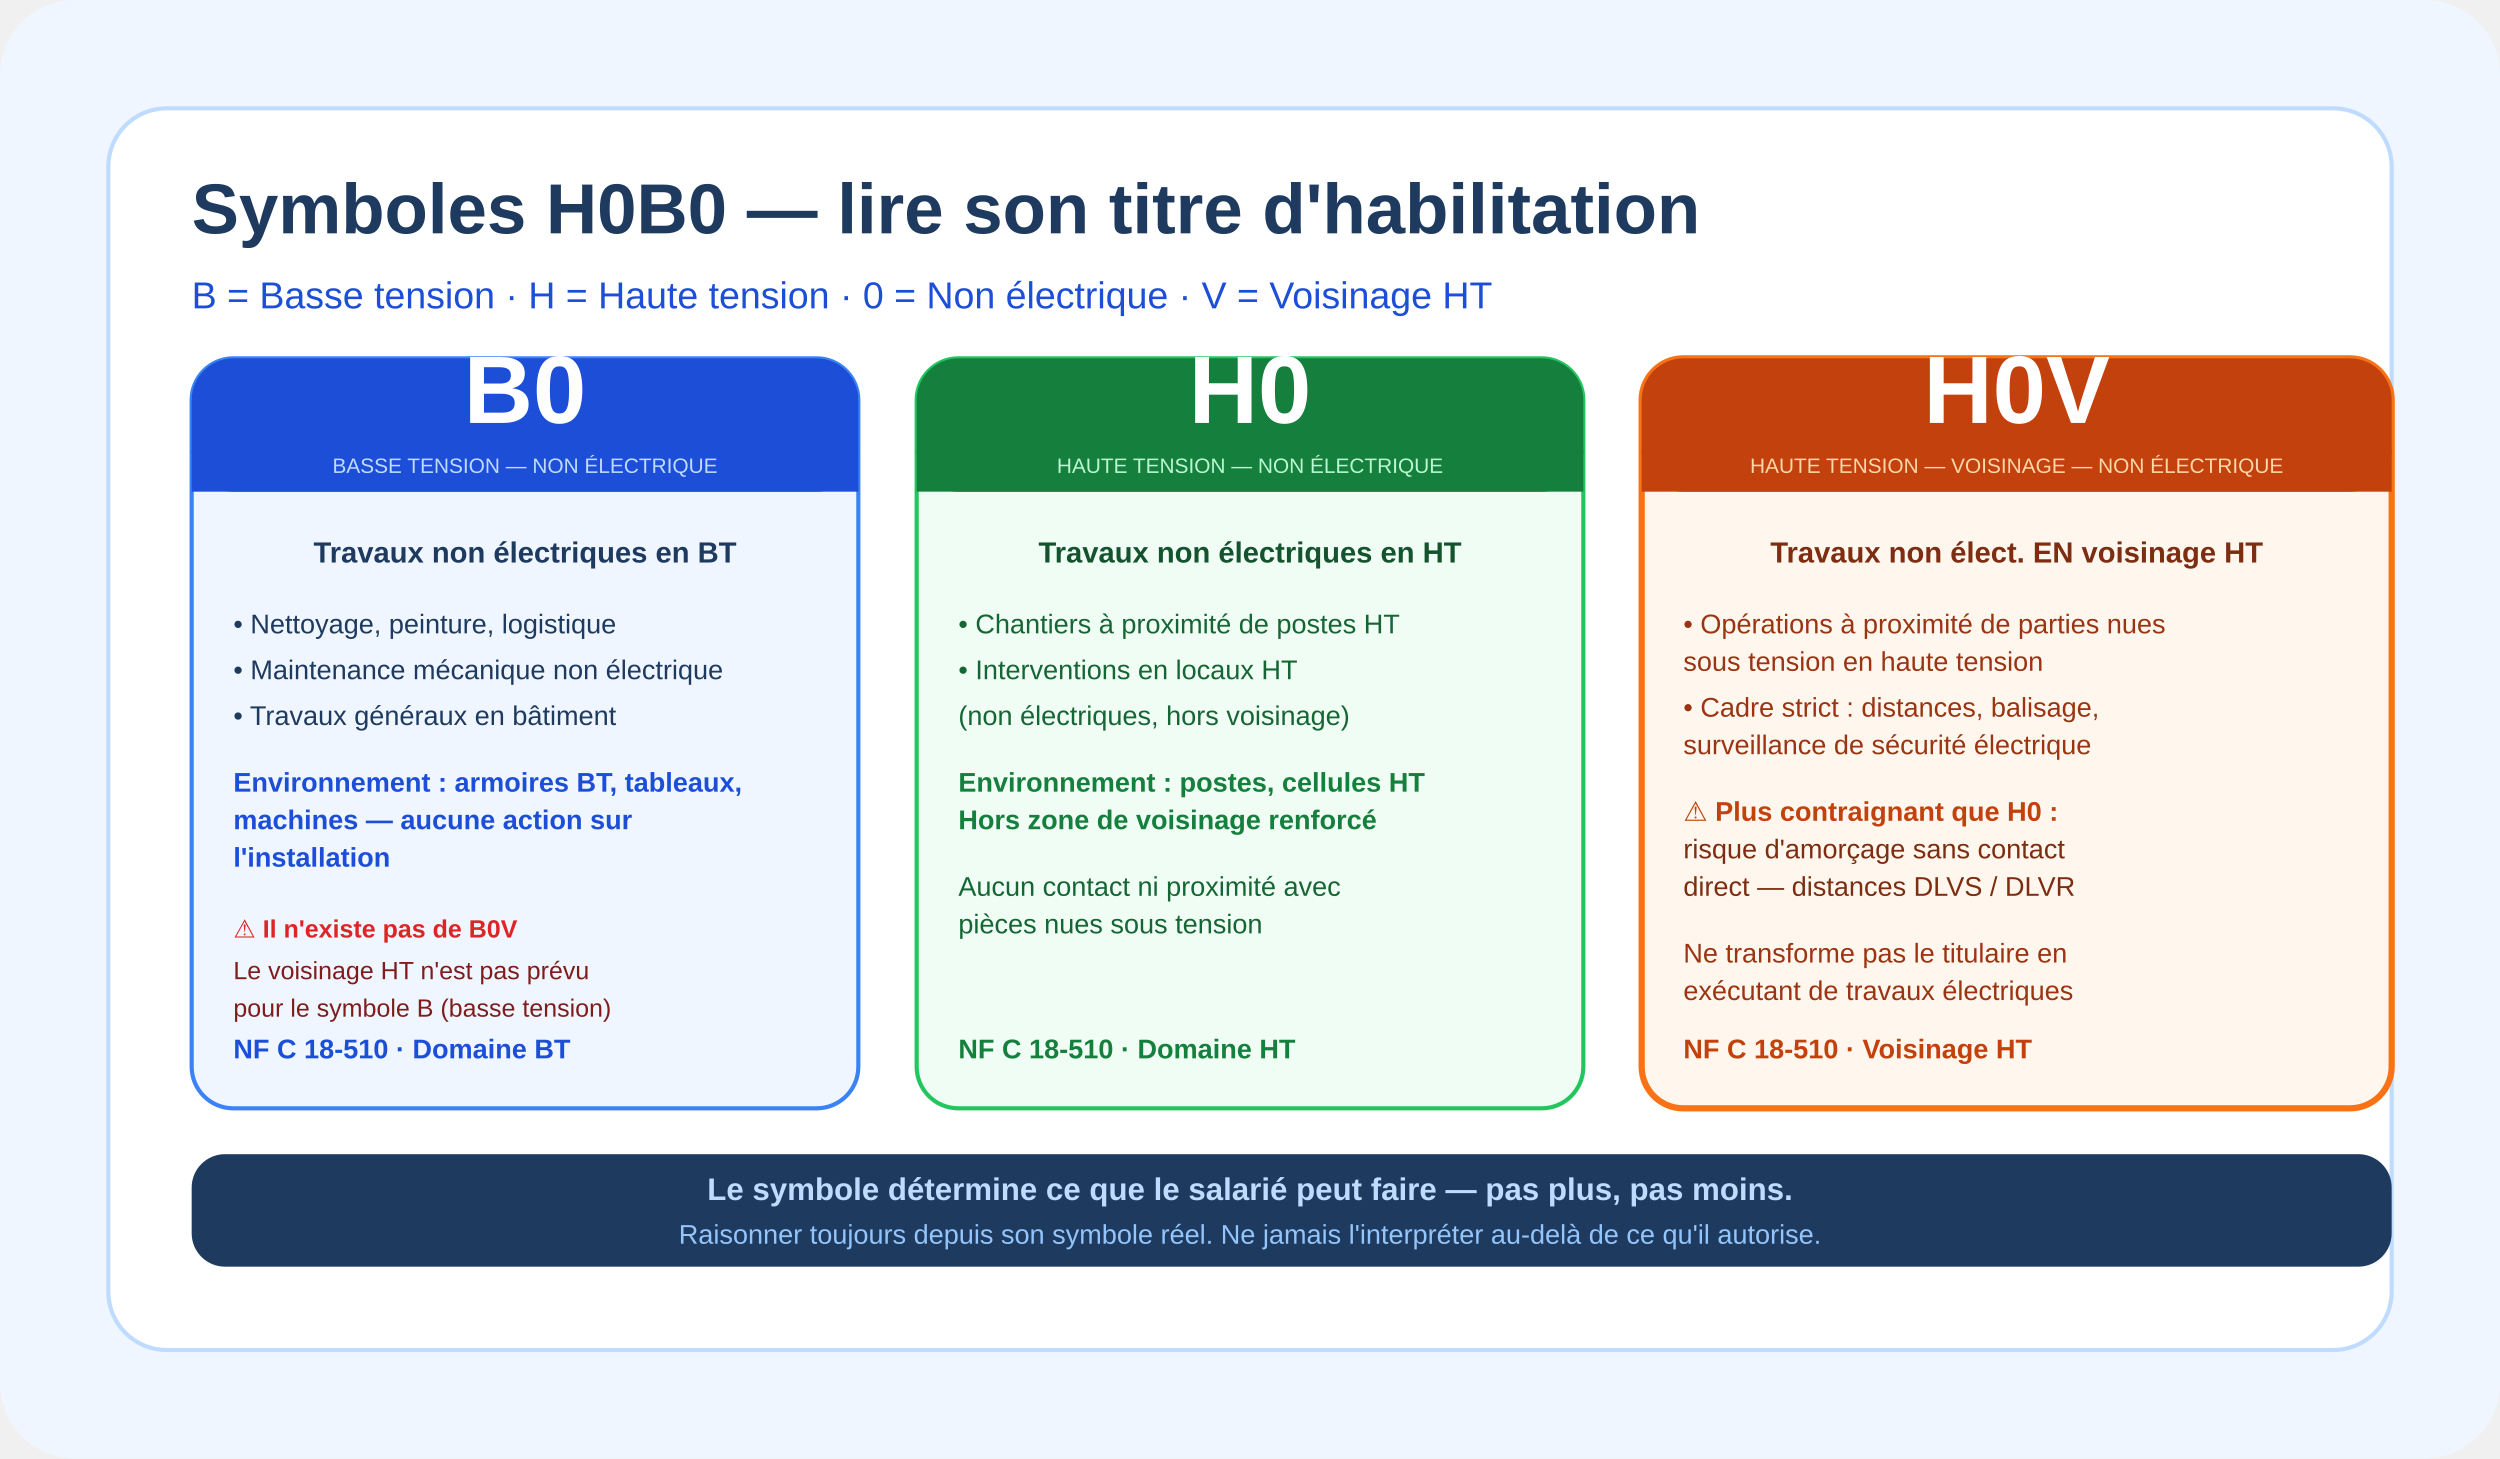
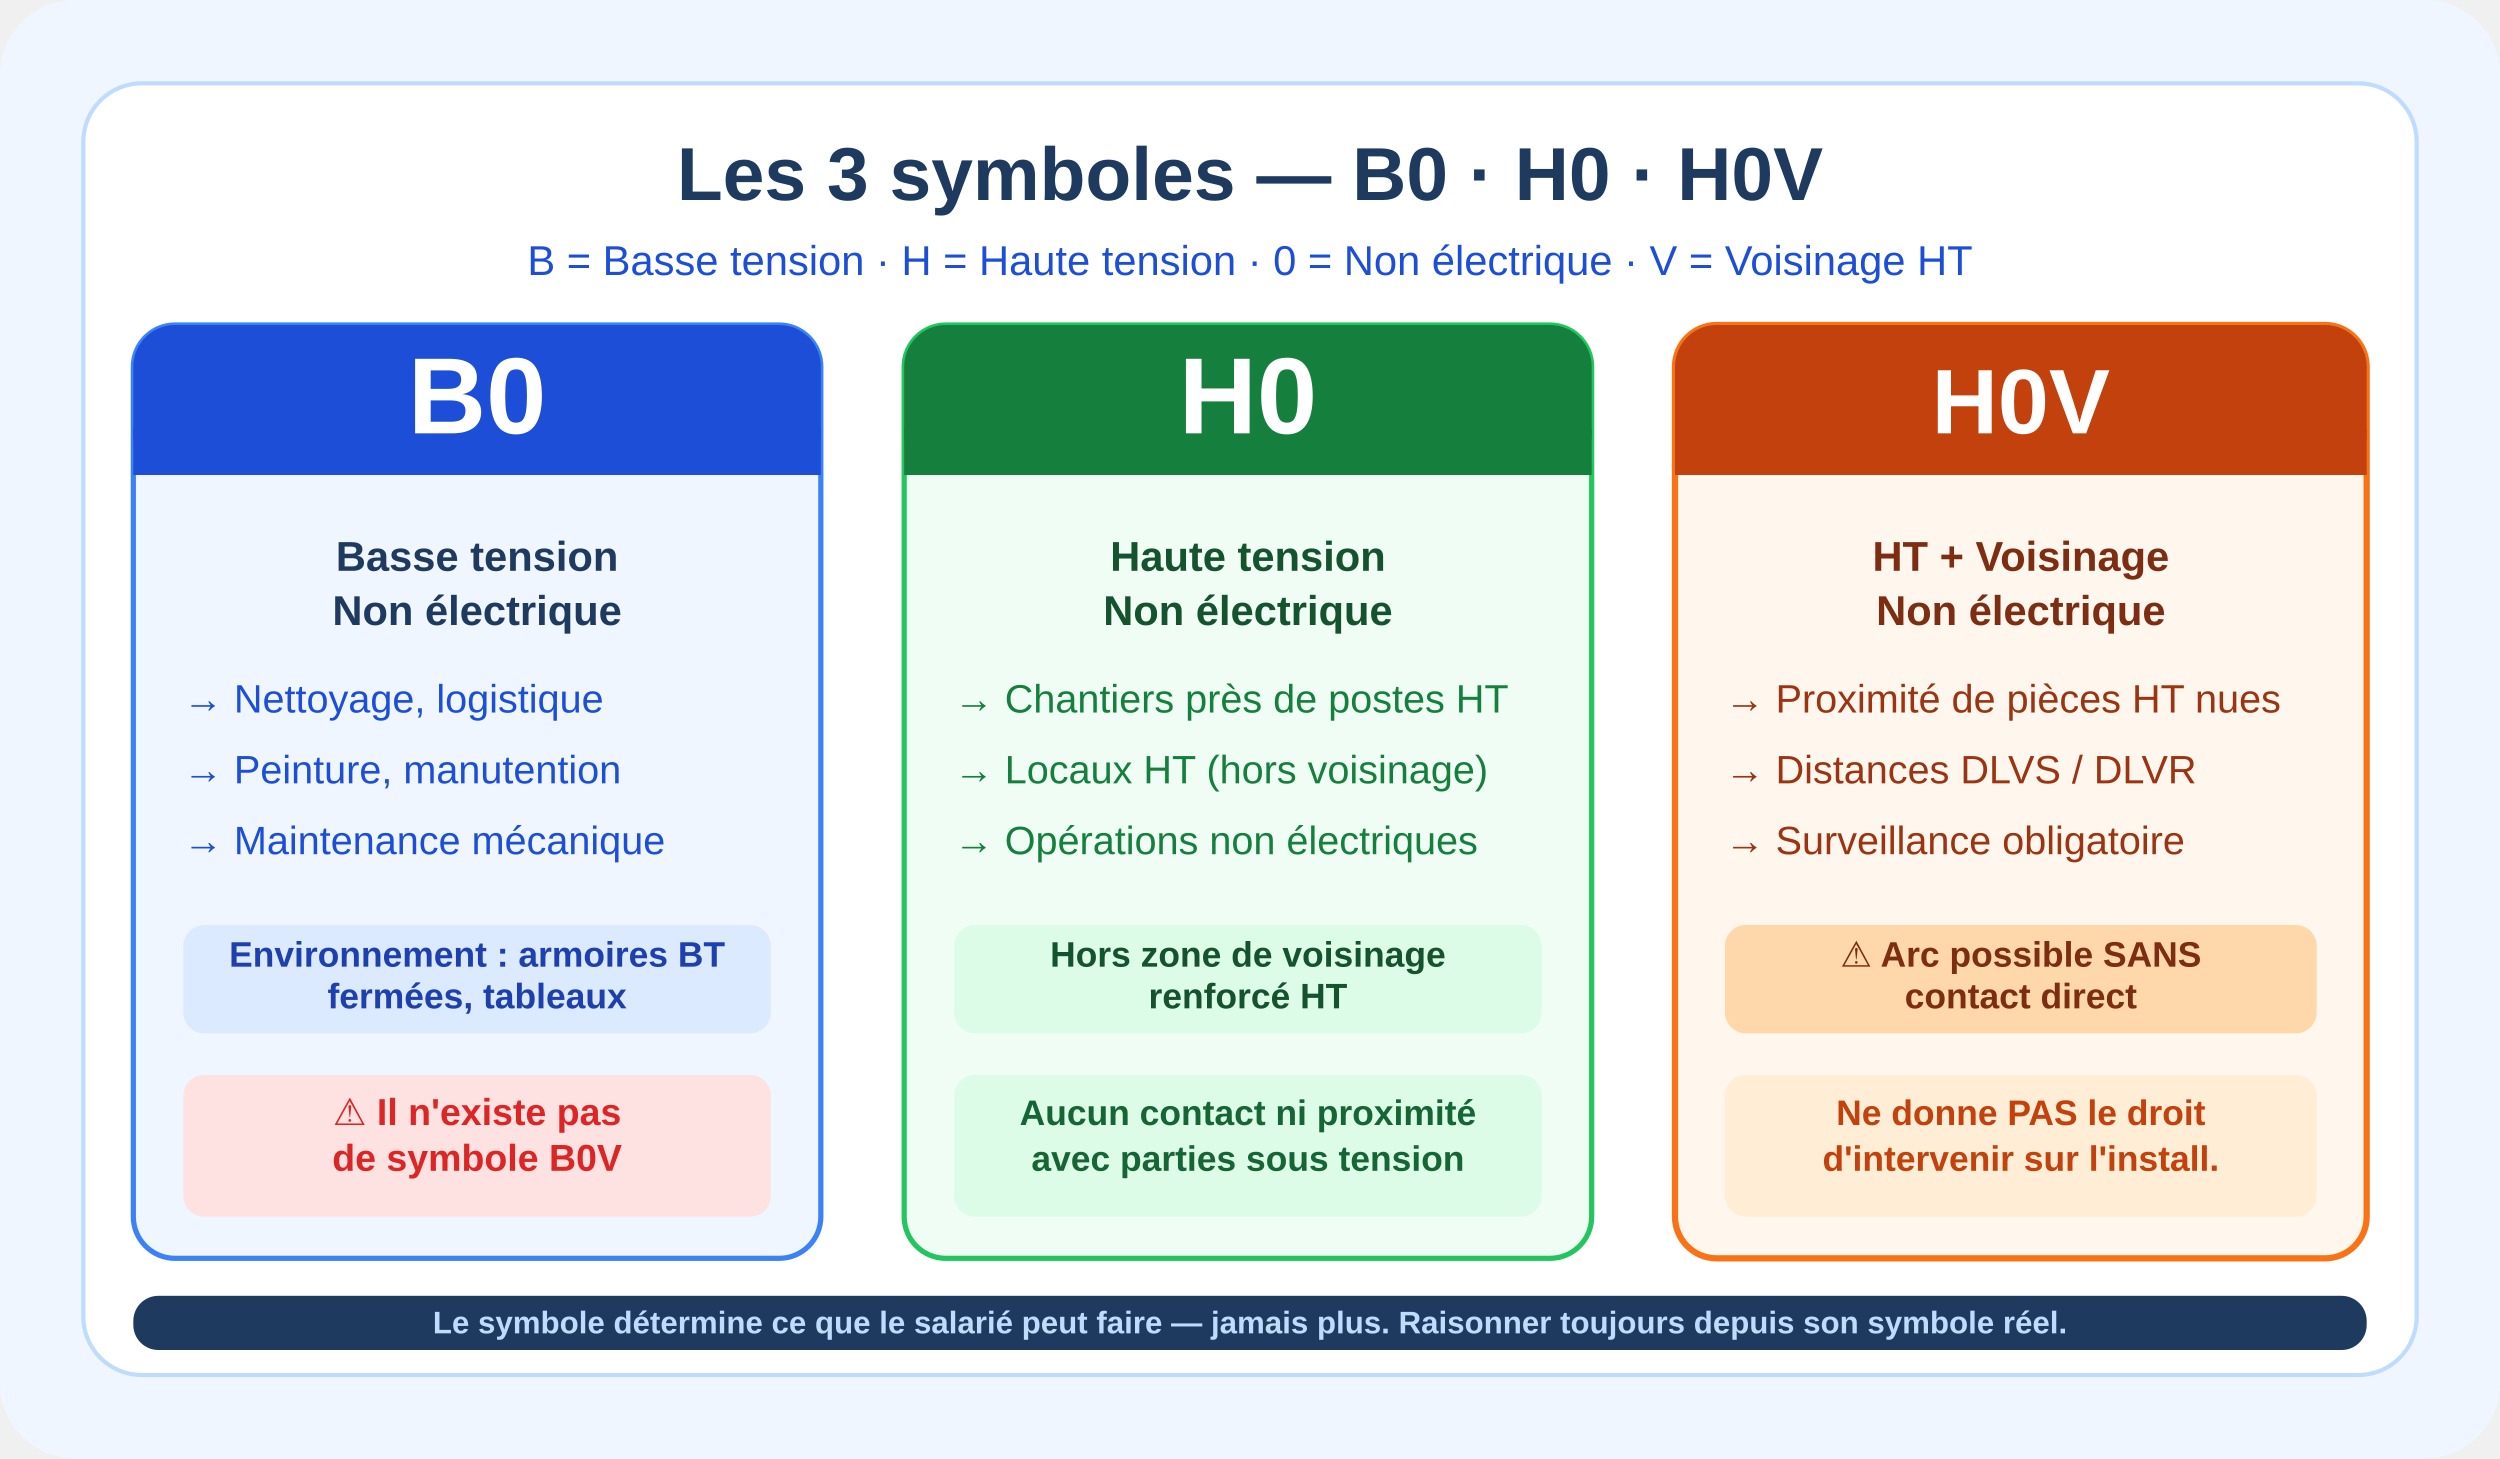
<svg xmlns="http://www.w3.org/2000/svg" width="1200" height="700" viewBox="0 0 1200 700" fill="none">
  <rect width="1200" height="700" rx="36" fill="#EFF6FF" />
-   <rect x="52" y="52" width="1096" height="596" rx="28" fill="white" stroke="#BFDBFE" stroke-width="2" />
-   <text x="92" y="112" fill="#1E3A5F" font-family="Arial, sans-serif" font-size="34" font-weight="700">Symboles H0B0 — lire son titre d'habilitation</text>
-   <text x="92" y="148" fill="#1D4ED8" font-family="Arial, sans-serif" font-size="18">B = Basse tension · H = Haute tension · 0 = Non électrique · V = Voisinage HT</text>
-   <rect x="92" y="172" width="320" height="360" rx="20" fill="#EFF6FF" stroke="#3B82F6" stroke-width="2" />
-   <rect x="92" y="172" width="320" height="64" rx="20" fill="#1D4ED8" />
-   <rect x="92" y="216" width="320" height="20" fill="#1D4ED8" />
-   <text x="252" y="203" text-anchor="middle" fill="white" font-family="Arial, sans-serif" font-size="46" font-weight="700">B0</text>
-   <text x="252" y="227" text-anchor="middle" fill="#BFDBFE" font-family="Arial, sans-serif" font-size="10">BASSE TENSION — NON ÉLECTRIQUE</text>
-   <text x="252" y="270" text-anchor="middle" fill="#1E3A5F" font-family="Arial, sans-serif" font-size="14" font-weight="700">Travaux non électriques en BT</text>
-   <text x="112" y="304" fill="#1E3A5F" font-family="Arial, sans-serif" font-size="13">• Nettoyage, peinture, logistique</text>
-   <text x="112" y="326" fill="#1E3A5F" font-family="Arial, sans-serif" font-size="13">• Maintenance mécanique non électrique</text>
-   <text x="112" y="348" fill="#1E3A5F" font-family="Arial, sans-serif" font-size="13">• Travaux généraux en bâtiment</text>
-   <text x="112" y="380" fill="#1D4ED8" font-family="Arial, sans-serif" font-size="13" font-weight="700">Environnement : armoires BT, tableaux,</text>
-   <text x="112" y="398" fill="#1D4ED8" font-family="Arial, sans-serif" font-size="13" font-weight="700">machines — aucune action sur</text>
-   <text x="112" y="416" fill="#1D4ED8" font-family="Arial, sans-serif" font-size="13" font-weight="700">l'installation</text>
-   <text x="112" y="450" fill="#DC2626" font-family="Arial, sans-serif" font-size="12" font-weight="700">⚠ Il n'existe pas de B0V</text>
-   <text x="112" y="470" fill="#7F1D1D" font-family="Arial, sans-serif" font-size="12">Le voisinage HT n'est pas prévu</text>
-   <text x="112" y="488" fill="#7F1D1D" font-family="Arial, sans-serif" font-size="12">pour le symbole B (basse tension)</text>
-   <text x="112" y="508" fill="#1D4ED8" font-family="Arial, sans-serif" font-size="13" font-weight="700">NF C 18-510 · Domaine BT</text>
-   <rect x="440" y="172" width="320" height="360" rx="20" fill="#F0FDF4" stroke="#22C55E" stroke-width="2" />
-   <rect x="440" y="172" width="320" height="64" rx="20" fill="#15803D" />
-   <rect x="440" y="216" width="320" height="20" fill="#15803D" />
-   <text x="600" y="203" text-anchor="middle" fill="white" font-family="Arial, sans-serif" font-size="46" font-weight="700">H0</text>
-   <text x="600" y="227" text-anchor="middle" fill="#BBF7D0" font-family="Arial, sans-serif" font-size="10">HAUTE TENSION — NON ÉLECTRIQUE</text>
-   <text x="600" y="270" text-anchor="middle" fill="#14532D" font-family="Arial, sans-serif" font-size="14" font-weight="700">Travaux non électriques en HT</text>
-   <text x="460" y="304" fill="#166534" font-family="Arial, sans-serif" font-size="13">• Chantiers à proximité de postes HT</text>
-   <text x="460" y="326" fill="#166534" font-family="Arial, sans-serif" font-size="13">• Interventions en locaux HT</text>
-   <text x="460" y="348" fill="#166534" font-family="Arial, sans-serif" font-size="13">  (non électriques, hors voisinage)</text>
-   <text x="460" y="380" fill="#15803D" font-family="Arial, sans-serif" font-size="13" font-weight="700">Environnement : postes, cellules HT</text>
-   <text x="460" y="398" fill="#15803D" font-family="Arial, sans-serif" font-size="13" font-weight="700">Hors zone de voisinage renforcé</text>
-   <text x="460" y="430" fill="#166534" font-family="Arial, sans-serif" font-size="13">Aucun contact ni proximité avec</text>
-   <text x="460" y="448" fill="#166534" font-family="Arial, sans-serif" font-size="13">pièces nues sous tension</text>
-   <text x="460" y="508" fill="#15803D" font-family="Arial, sans-serif" font-size="13" font-weight="700">NF C 18-510 · Domaine HT</text>
-   <rect x="788" y="172" width="360" height="360" rx="20" fill="#FFF7ED" stroke="#F97316" stroke-width="3" />
-   <rect x="788" y="172" width="360" height="64" rx="20" fill="#C2410C" />
-   <rect x="788" y="216" width="360" height="20" fill="#C2410C" />
-   <text x="968" y="203" text-anchor="middle" fill="white" font-family="Arial, sans-serif" font-size="46" font-weight="700">H0V</text>
-   <text x="968" y="227" text-anchor="middle" fill="#FED7AA" font-family="Arial, sans-serif" font-size="10">HAUTE TENSION — VOISINAGE — NON ÉLECTRIQUE</text>
-   <text x="968" y="270" text-anchor="middle" fill="#7C2D12" font-family="Arial, sans-serif" font-size="14" font-weight="700">Travaux non élect. EN voisinage HT</text>
-   <text x="808" y="304" fill="#9A3412" font-family="Arial, sans-serif" font-size="13">• Opérations à proximité de parties nues</text>
-   <text x="808" y="322" fill="#9A3412" font-family="Arial, sans-serif" font-size="13">  sous tension en haute tension</text>
-   <text x="808" y="344" fill="#9A3412" font-family="Arial, sans-serif" font-size="13">• Cadre strict : distances, balisage,</text>
-   <text x="808" y="362" fill="#9A3412" font-family="Arial, sans-serif" font-size="13">  surveillance de sécurité électrique</text>
-   <text x="808" y="394" fill="#C2410C" font-family="Arial, sans-serif" font-size="13" font-weight="700">⚠ Plus contraignant que H0 :</text>
-   <text x="808" y="412" fill="#7C2D12" font-family="Arial, sans-serif" font-size="13">risque d'amorçage sans contact</text>
-   <text x="808" y="430" fill="#7C2D12" font-family="Arial, sans-serif" font-size="13">direct — distances DLVS / DLVR</text>
-   <text x="808" y="462" fill="#9A3412" font-family="Arial, sans-serif" font-size="13">Ne transforme pas le titulaire en</text>
-   <text x="808" y="480" fill="#9A3412" font-family="Arial, sans-serif" font-size="13">exécutant de travaux électriques</text>
-   <text x="808" y="508" fill="#C2410C" font-family="Arial, sans-serif" font-size="13" font-weight="700">NF C 18-510 · Voisinage HT</text>
-   <rect x="92" y="554" width="1056" height="54" rx="16" fill="#1E3A5F" />
-   <text x="600" y="576" text-anchor="middle" fill="#BFDBFE" font-family="Arial, sans-serif" font-size="15" font-weight="700">Le symbole détermine ce que le salarié peut faire — pas plus, pas moins.</text>
-   <text x="600" y="597" text-anchor="middle" fill="#93C5FD" font-family="Arial, sans-serif" font-size="13">Raisonner toujours depuis son symbole réel. Ne jamais l'interpréter au-delà de ce qu'il autorise.</text>
+   <rect x="40" y="40" width="1120" height="620" rx="28" fill="white" stroke="#BFDBFE" stroke-width="2" />
+   <text x="600" y="96" text-anchor="middle" fill="#1E3A5F" font-family="Arial, sans-serif" font-size="36" font-weight="700">Les 3 symboles — B0 · H0 · H0V</text>
+   <text x="600" y="132" text-anchor="middle" fill="#1D4ED8" font-family="Arial, sans-serif" font-size="20">B = Basse tension · H = Haute tension · 0 = Non électrique · V = Voisinage HT</text>
+   <rect x="64" y="156" width="330" height="448" rx="20" fill="#EFF6FF" stroke="#3B82F6" stroke-width="2.5" />
+   <rect x="64" y="156" width="330" height="72" rx="20" fill="#1D4ED8" />
+   <rect x="64" y="206" width="330" height="22" fill="#1D4ED8" />
+   <text x="229" y="208" text-anchor="middle" fill="white" font-family="Arial, sans-serif" font-size="52" font-weight="700">B0</text>
+   <text x="229" y="274" text-anchor="middle" fill="#1E3A5F" font-family="Arial, sans-serif" font-size="20" font-weight="700">Basse tension</text>
+   <text x="229" y="300" text-anchor="middle" fill="#1E3A5F" font-family="Arial, sans-serif" font-size="20" font-weight="700">Non électrique</text>
+   <text x="88" y="342" fill="#1D4ED8" font-family="Arial, sans-serif" font-size="19">→ Nettoyage, logistique</text>
+   <text x="88" y="376" fill="#1D4ED8" font-family="Arial, sans-serif" font-size="19">→ Peinture, manutention</text>
+   <text x="88" y="410" fill="#1D4ED8" font-family="Arial, sans-serif" font-size="19">→ Maintenance mécanique</text>
+   <rect x="88" y="444" width="282" height="52" rx="10" fill="#DBEAFE" />
+   <text x="229" y="464" text-anchor="middle" fill="#1E40AF" font-family="Arial, sans-serif" font-size="17" font-weight="700">Environnement : armoires BT</text>
+   <text x="229" y="484" text-anchor="middle" fill="#1E40AF" font-family="Arial, sans-serif" font-size="17" font-weight="700">fermées, tableaux</text>
+   <rect x="88" y="516" width="282" height="68" rx="10" fill="#FEE2E2" />
+   <text x="229" y="540" text-anchor="middle" fill="#DC2626" font-family="Arial, sans-serif" font-size="18" font-weight="700">⚠ Il n'existe pas</text>
+   <text x="229" y="562" text-anchor="middle" fill="#DC2626" font-family="Arial, sans-serif" font-size="18" font-weight="700">de symbole B0V</text>
+   <rect x="434" y="156" width="330" height="448" rx="20" fill="#F0FDF4" stroke="#22C55E" stroke-width="2.5" />
+   <rect x="434" y="156" width="330" height="72" rx="20" fill="#15803D" />
+   <rect x="434" y="206" width="330" height="22" fill="#15803D" />
+   <text x="599" y="208" text-anchor="middle" fill="white" font-family="Arial, sans-serif" font-size="52" font-weight="700">H0</text>
+   <text x="599" y="274" text-anchor="middle" fill="#14532D" font-family="Arial, sans-serif" font-size="20" font-weight="700">Haute tension</text>
+   <text x="599" y="300" text-anchor="middle" fill="#14532D" font-family="Arial, sans-serif" font-size="20" font-weight="700">Non électrique</text>
+   <text x="458" y="342" fill="#15803D" font-family="Arial, sans-serif" font-size="19">→ Chantiers près de postes HT</text>
+   <text x="458" y="376" fill="#15803D" font-family="Arial, sans-serif" font-size="19">→ Locaux HT (hors voisinage)</text>
+   <text x="458" y="410" fill="#15803D" font-family="Arial, sans-serif" font-size="19">→ Opérations non électriques</text>
+   <rect x="458" y="444" width="282" height="52" rx="10" fill="#DCFCE7" />
+   <text x="599" y="464" text-anchor="middle" fill="#14532D" font-family="Arial, sans-serif" font-size="17" font-weight="700">Hors zone de voisinage</text>
+   <text x="599" y="484" text-anchor="middle" fill="#14532D" font-family="Arial, sans-serif" font-size="17" font-weight="700">renforcé HT</text>
+   <rect x="458" y="516" width="282" height="68" rx="10" fill="#DCFCE7" />
+   <text x="599" y="540" text-anchor="middle" fill="#166534" font-family="Arial, sans-serif" font-size="17" font-weight="700">Aucun contact ni proximité</text>
+   <text x="599" y="562" text-anchor="middle" fill="#166534" font-family="Arial, sans-serif" font-size="17" font-weight="700">avec parties sous tension</text>
+   <rect x="804" y="156" width="332" height="448" rx="20" fill="#FFF7ED" stroke="#F97316" stroke-width="3" />
+   <rect x="804" y="156" width="332" height="72" rx="20" fill="#C2410C" />
+   <rect x="804" y="206" width="332" height="22" fill="#C2410C" />
+   <text x="970" y="208" text-anchor="middle" fill="white" font-family="Arial, sans-serif" font-size="44" font-weight="700">H0V</text>
+   <text x="970" y="274" text-anchor="middle" fill="#7C2D12" font-family="Arial, sans-serif" font-size="20" font-weight="700">HT + Voisinage</text>
+   <text x="970" y="300" text-anchor="middle" fill="#7C2D12" font-family="Arial, sans-serif" font-size="20" font-weight="700">Non électrique</text>
+   <text x="828" y="342" fill="#9A3412" font-family="Arial, sans-serif" font-size="19">→ Proximité de pièces HT nues</text>
+   <text x="828" y="376" fill="#9A3412" font-family="Arial, sans-serif" font-size="19">→ Distances DLVS / DLVR</text>
+   <text x="828" y="410" fill="#9A3412" font-family="Arial, sans-serif" font-size="19">→ Surveillance obligatoire</text>
+   <rect x="828" y="444" width="284" height="52" rx="10" fill="#FED7AA" />
+   <text x="970" y="464" text-anchor="middle" fill="#7C2D12" font-family="Arial, sans-serif" font-size="17" font-weight="700">⚠ Arc possible SANS</text>
+   <text x="970" y="484" text-anchor="middle" fill="#7C2D12" font-family="Arial, sans-serif" font-size="17" font-weight="700">contact direct</text>
+   <rect x="828" y="516" width="284" height="68" rx="10" fill="#FFEDD5" />
+   <text x="970" y="540" text-anchor="middle" fill="#C2410C" font-family="Arial, sans-serif" font-size="17" font-weight="700">Ne donne PAS le droit</text>
+   <text x="970" y="562" text-anchor="middle" fill="#C2410C" font-family="Arial, sans-serif" font-size="17" font-weight="700">d'intervenir sur l'install.</text>
+   <rect x="64" y="622" width="1072" height="26" rx="12" fill="#1E3A5F" />
+   <text x="600" y="640" text-anchor="middle" fill="#BFDBFE" font-family="Arial, sans-serif" font-size="15" font-weight="700">Le symbole détermine ce que le salarié peut faire — jamais plus. Raisonner toujours depuis son symbole réel.</text>
</svg>
